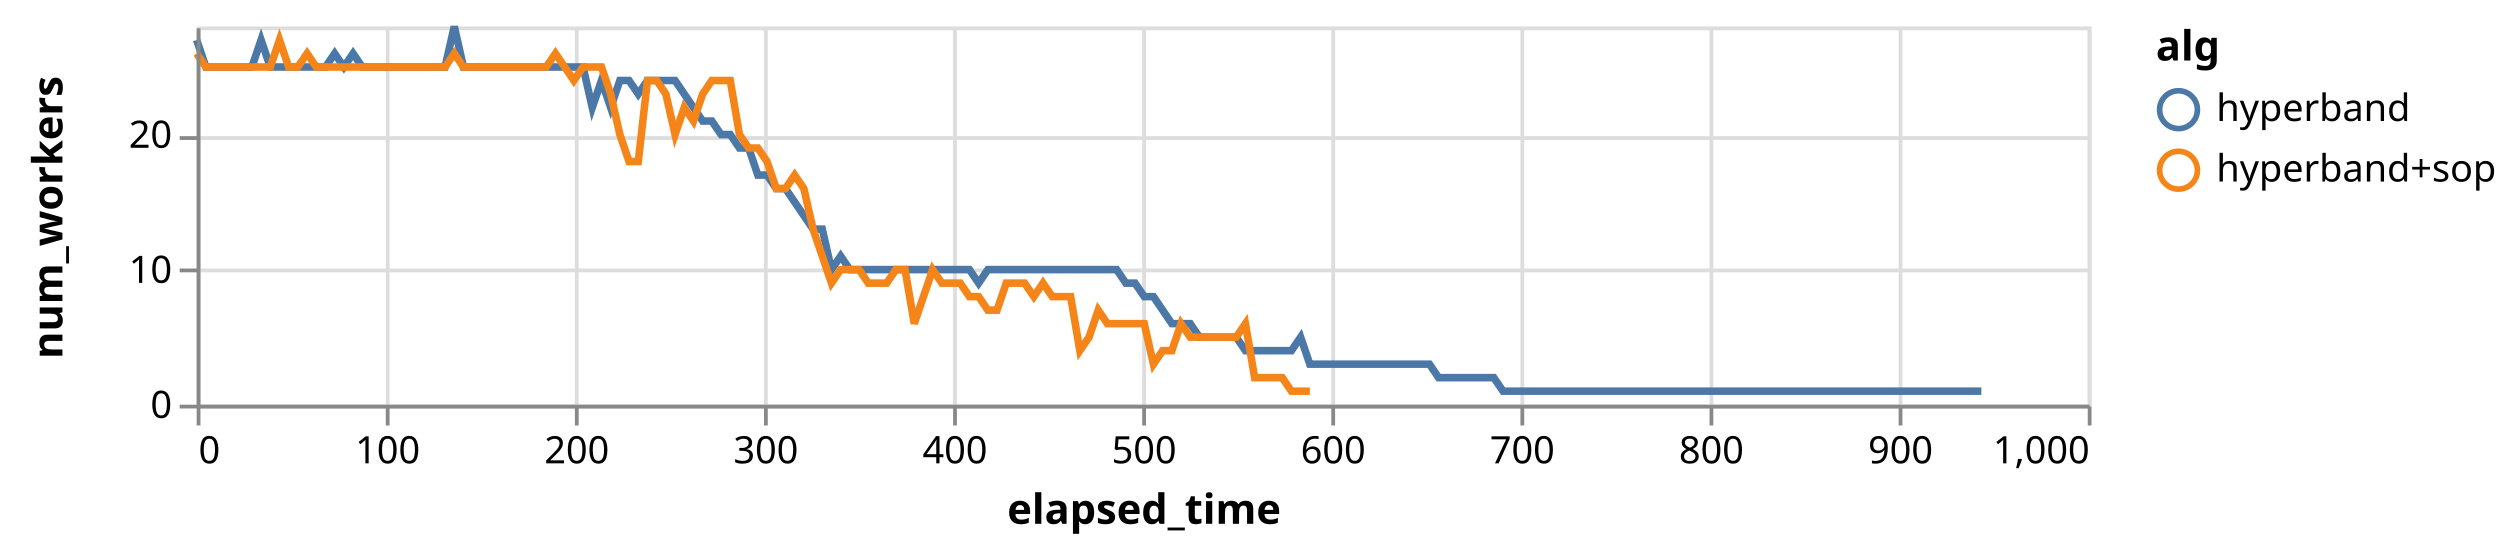
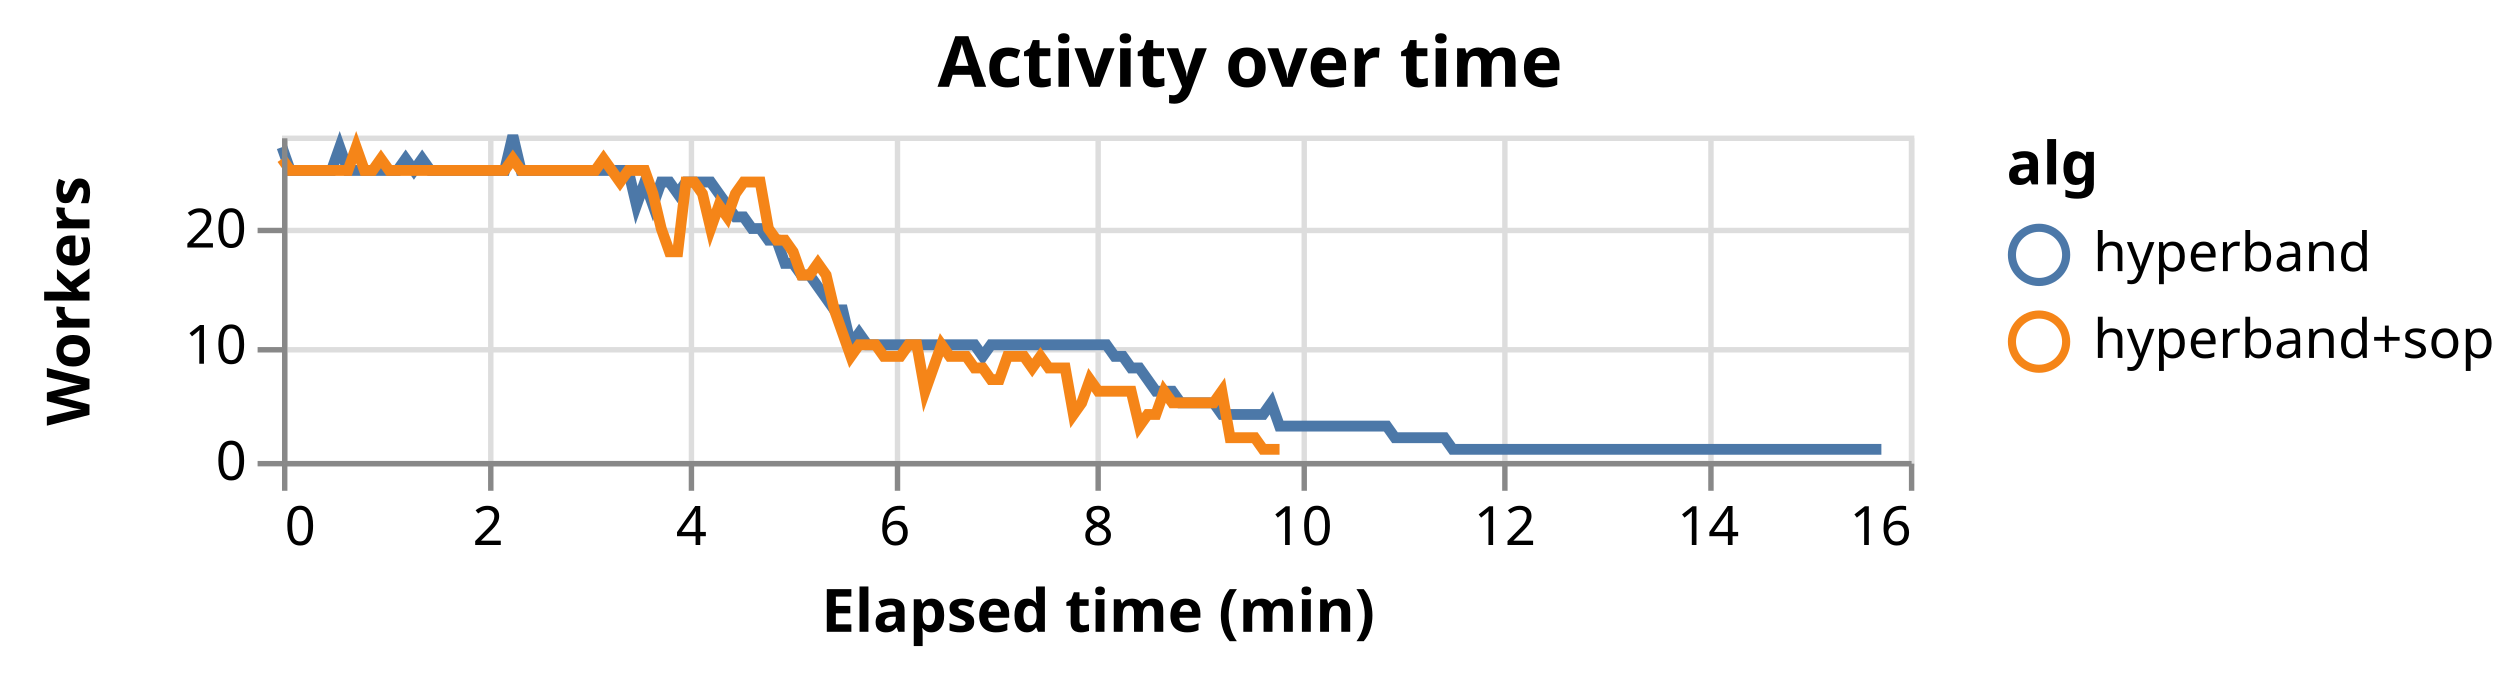
- <svg xmlns="http://www.w3.org/2000/svg" class="marks" width="661" height="147" viewBox="0 0 661 147" version="1.1">
-   <g transform="translate(52,7)">
+ <svg xmlns="http://www.w3.org/2000/svg" class="marks" width="461" height="125" viewBox="0 0 461 125" version="1.1">
+   <g transform="translate(52,25)">
    <g class="mark-group role-frame root">
      <g transform="translate(0,0)">
-         <path class="background" d="M0.5,0.5h500v100h-500Z" style="fill: none; stroke: #ddd;" />
+         <path class="background" d="M0.5,0.5h300v60h-300Z" style="fill: none; stroke: #ddd;" />
        <g>
          <g class="mark-group role-axis">
-             <g transform="translate(0.5,100.5)">
+             <g transform="translate(0.5,60.5)">
              <path class="background" d="M0,0h0v0h0Z" style="pointer-events: none; fill: none;" />
              <g>
                <g class="mark-rule role-axis-grid" style="pointer-events: none;">
-                   <line transform="translate(0,-100)" x2="0" y2="100" style="fill: none; stroke: #ddd; stroke-width: 1; opacity: 1;" />
-                   <line transform="translate(50,-100)" x2="0" y2="100" style="fill: none; stroke: #ddd; stroke-width: 1; opacity: 1;" />
-                   <line transform="translate(100,-100)" x2="0" y2="100" style="fill: none; stroke: #ddd; stroke-width: 1; opacity: 1;" />
-                   <line transform="translate(150,-100)" x2="0" y2="100" style="fill: none; stroke: #ddd; stroke-width: 1; opacity: 1;" />
-                   <line transform="translate(200,-100)" x2="0" y2="100" style="fill: none; stroke: #ddd; stroke-width: 1; opacity: 1;" />
-                   <line transform="translate(250,-100)" x2="0" y2="100" style="fill: none; stroke: #ddd; stroke-width: 1; opacity: 1;" />
-                   <line transform="translate(300,-100)" x2="0" y2="100" style="fill: none; stroke: #ddd; stroke-width: 1; opacity: 1;" />
-                   <line transform="translate(350,-100)" x2="0" y2="100" style="fill: none; stroke: #ddd; stroke-width: 1; opacity: 1;" />
-                   <line transform="translate(400,-100)" x2="0" y2="100" style="fill: none; stroke: #ddd; stroke-width: 1; opacity: 1;" />
-                   <line transform="translate(450,-100)" x2="0" y2="100" style="fill: none; stroke: #ddd; stroke-width: 1; opacity: 1;" />
-                   <line transform="translate(500,-100)" x2="0" y2="100" style="fill: none; stroke: #ddd; stroke-width: 1; opacity: 1;" />
+                   <line transform="translate(0,-60)" x2="0" y2="60" style="fill: none; stroke: #ddd; stroke-width: 1; opacity: 1;" />
+                   <line transform="translate(38,-60)" x2="0" y2="60" style="fill: none; stroke: #ddd; stroke-width: 1; opacity: 1;" />
+                   <line transform="translate(75,-60)" x2="0" y2="60" style="fill: none; stroke: #ddd; stroke-width: 1; opacity: 1;" />
+                   <line transform="translate(113,-60)" x2="0" y2="60" style="fill: none; stroke: #ddd; stroke-width: 1; opacity: 1;" />
+                   <line transform="translate(150,-60)" x2="0" y2="60" style="fill: none; stroke: #ddd; stroke-width: 1; opacity: 1;" />
+                   <line transform="translate(188,-60)" x2="0" y2="60" style="fill: none; stroke: #ddd; stroke-width: 1; opacity: 1;" />
+                   <line transform="translate(225,-60)" x2="0" y2="60" style="fill: none; stroke: #ddd; stroke-width: 1; opacity: 1;" />
+                   <line transform="translate(263,-60)" x2="0" y2="60" style="fill: none; stroke: #ddd; stroke-width: 1; opacity: 1;" />
+                   <line transform="translate(300,-60)" x2="0" y2="60" style="fill: none; stroke: #ddd; stroke-width: 1; opacity: 1;" />
                </g>
              </g>
            </g>
          </g>
          <g class="mark-group role-axis">
            <g transform="translate(0.5,0.5)">
              <path class="background" d="M0,0h0v0h0Z" style="pointer-events: none; fill: none;" />
              <g>
                <g class="mark-rule role-axis-grid" style="pointer-events: none;">
-                   <line transform="translate(0,100)" x2="500" y2="0" style="fill: none; stroke: #ddd; stroke-width: 1; opacity: 1;" />
-                   <line transform="translate(0,64)" x2="500" y2="0" style="fill: none; stroke: #ddd; stroke-width: 1; opacity: 1;" />
-                   <line transform="translate(0,29)" x2="500" y2="0" style="fill: none; stroke: #ddd; stroke-width: 1; opacity: 1;" />
+                   <line transform="translate(0,60)" x2="300" y2="0" style="fill: none; stroke: #ddd; stroke-width: 1; opacity: 1;" />
+                   <line transform="translate(0,39)" x2="300" y2="0" style="fill: none; stroke: #ddd; stroke-width: 1; opacity: 1;" />
+                   <line transform="translate(0,17)" x2="300" y2="0" style="fill: none; stroke: #ddd; stroke-width: 1; opacity: 1;" />
                </g>
              </g>
            </g>
          </g>
          <g class="mark-group role-scope pathgroup">
            <g transform="translate(0,0)">
-               <path class="background" d="M0,0h500v100h-500Z" style="fill: none;" />
+               <path class="background" d="M0,0h300v60h-300Z" style="fill: none;" />
              <g>
                <g class="mark-line role-mark marks">
-                   <path d="M471.882,96.429L469.45,96.429L467.018,96.429L464.585,96.429L462.153,96.429L459.721,96.429L457.288,96.429L454.856,96.429L452.423,96.429L449.991,96.429L447.559,96.429L445.126,96.429L442.694,96.429L440.261,96.429L437.829,96.429L435.397,96.429L432.964,96.429L430.532,96.429L428.1,96.429L425.667,96.429L423.235,96.429L420.802,96.429L418.37,96.429L415.938,96.429L413.505,96.429L411.073,96.429L408.64,96.429L406.208,96.429L403.776,96.429L401.343,96.429L398.911,96.429L396.479,96.429L394.046,96.429L391.614,96.429L389.181,96.429L386.749,96.429L384.317,96.429L381.884,96.429L379.452,96.429L377.02,96.429L374.587,96.429L372.155,96.429L369.722,96.429L367.29,96.429L364.858,96.429L362.425,96.429L359.993,96.429L357.56,96.429L355.128,96.429L352.696,96.429L350.263,96.429L347.831,96.429L345.399,96.429L342.966,92.857L340.534,92.857L338.101,92.857L335.669,92.857L333.237,92.857L330.804,92.857L328.372,92.857L325.939,89.286L323.507,89.286L321.075,89.286L318.642,89.286L316.21,89.286L313.778,89.286L311.345,89.286L308.913,89.286L306.48,89.286L304.048,89.286L301.616,89.286L299.183,89.286L296.751,89.286L294.318,89.286L291.886,82.143L289.454,85.714L287.021,85.714L284.589,85.714L282.157,85.714L279.724,85.714L277.292,85.714L274.859,82.143L272.427,82.143L269.995,82.143L267.562,82.143L265.13,82.143L262.697,78.571L260.265,78.571L257.833,78.571L255.4,75L252.968,71.429L250.536,71.429L248.103,67.857L245.671,67.857L243.238,64.286L240.806,64.286L238.374,64.286L235.941,64.286L233.509,64.286L231.076,64.286L228.644,64.286L226.212,64.286L223.779,64.286L221.347,64.286L218.915,64.286L216.482,64.286L214.05,64.286L211.617,64.286L209.185,64.286L206.753,67.857L204.32,64.286L201.888,64.286L199.455,64.286L197.023,64.286L194.591,64.286L192.158,64.286L189.726,64.286L187.294,64.286L184.861,64.286L182.429,64.286L179.996,64.286L177.564,64.286L175.132,64.286L172.699,64.286L170.267,60.714L167.834,64.286L165.402,53.571L162.97,53.571L160.537,50L158.105,46.429L155.673,42.857L153.24,42.857L150.808,39.286L148.375,39.286L145.943,32.143L143.511,32.143L141.078,28.571L138.646,28.571L136.213,25L133.781,25L131.349,21.429L128.916,17.857L126.484,14.286L124.052,14.286L121.619,14.286L119.187,14.286L116.754,17.857L114.322,14.286L111.89,14.286L109.457,21.429L107.025,14.286L104.593,21.429L102.16,10.714L99.728,10.714L97.295,10.714L94.863,10.714L92.431,10.714L89.998,10.714L87.566,10.714L85.133,10.714L82.701,10.714L80.269,10.714L77.836,10.714L75.404,10.714L72.972,10.714L70.539,10.714L68.107,0L65.674,10.714L63.242,10.714L60.81,10.714L58.377,10.714L55.945,10.714L53.512,10.714L51.08,10.714L48.648,10.714L46.215,10.714L43.783,10.714L41.351,7.143L38.918,10.714L36.486,7.143L34.053,10.714L31.621,10.714L29.189,10.714L26.756,10.714L24.324,10.714L21.891,10.714L19.459,10.714L17.027,3.571L14.594,10.714L12.162,10.714L9.73,10.714L7.297,10.714L4.865,10.714L2.432,10.714L0,3.571" style="fill: none; stroke: #4c78a8; stroke-width: 2;" />
+                   <path d="M294.927,57.857L293.406,57.857L291.886,57.857L290.366,57.857L288.846,57.857L287.325,57.857L285.805,57.857L284.285,57.857L282.765,57.857L281.244,57.857L279.724,57.857L278.204,57.857L276.684,57.857L275.163,57.857L273.643,57.857L272.123,57.857L270.603,57.857L269.082,57.857L267.562,57.857L266.042,57.857L264.522,57.857L263.002,57.857L261.481,57.857L259.961,57.857L258.441,57.857L256.921,57.857L255.4,57.857L253.88,57.857L252.36,57.857L250.84,57.857L249.319,57.857L247.799,57.857L246.279,57.857L244.759,57.857L243.238,57.857L241.718,57.857L240.198,57.857L238.678,57.857L237.157,57.857L235.637,57.857L234.117,57.857L232.597,57.857L231.076,57.857L229.556,57.857L228.036,57.857L226.516,57.857L224.996,57.857L223.475,57.857L221.955,57.857L220.435,57.857L218.915,57.857L217.394,57.857L215.874,57.857L214.354,55.714L212.834,55.714L211.313,55.714L209.793,55.714L208.273,55.714L206.753,55.714L205.232,55.714L203.712,53.571L202.192,53.571L200.672,53.571L199.151,53.571L197.631,53.571L196.111,53.571L194.591,53.571L193.07,53.571L191.55,53.571L190.03,53.571L188.51,53.571L186.99,53.571L185.469,53.571L183.949,53.571L182.429,49.286L180.909,51.429L179.388,51.429L177.868,51.429L176.348,51.429L174.828,51.429L173.307,51.429L171.787,49.286L170.267,49.286L168.747,49.286L167.226,49.286L165.706,49.286L164.186,47.143L162.666,47.143L161.145,47.143L159.625,45L158.105,42.857L156.585,42.857L155.064,40.714L153.544,40.714L152.024,38.571L150.504,38.571L148.984,38.571L147.463,38.571L145.943,38.571L144.423,38.571L142.903,38.571L141.382,38.571L139.862,38.571L138.342,38.571L136.822,38.571L135.301,38.571L133.781,38.571L132.261,38.571L130.741,38.571L129.22,40.714L127.7,38.571L126.18,38.571L124.66,38.571L123.139,38.571L121.619,38.571L120.099,38.571L118.579,38.571L117.058,38.571L115.538,38.571L114.018,38.571L112.498,38.571L110.978,38.571L109.457,38.571L107.937,38.571L106.417,36.429L104.897,38.571L103.376,32.143L101.856,32.143L100.336,30L98.816,27.857L97.295,25.714L95.775,25.714L94.255,23.571L92.735,23.571L91.214,19.286L89.694,19.286L88.174,17.143L86.654,17.143L85.133,15L83.613,15L82.093,12.857L80.573,10.714L79.052,8.571L77.532,8.571L76.012,8.571L74.492,8.571L72.972,10.714L71.451,8.571L69.931,8.571L68.411,12.857L66.891,8.571L65.37,12.857L63.85,6.429L62.33,6.429L60.81,6.429L59.289,6.429L57.769,6.429L56.249,6.429L54.729,6.429L53.208,6.429L51.688,6.429L50.168,6.429L48.648,6.429L47.127,6.429L45.607,6.429L44.087,6.429L42.567,0L41.046,6.429L39.526,6.429L38.006,6.429L36.486,6.429L34.966,6.429L33.445,6.429L31.925,6.429L30.405,6.429L28.885,6.429L27.364,6.429L25.844,4.286L24.324,6.429L22.804,4.286L21.283,6.429L19.763,6.429L18.243,6.429L16.723,6.429L15.202,6.429L13.682,6.429L12.162,6.429L10.642,2.143L9.121,6.429L7.601,6.429L6.081,6.429L4.561,6.429L3.04,6.429L1.52,6.429L0,2.143" style="fill: none; stroke: #4c78a8; stroke-width: 2;" />
                </g>
              </g>
            </g>
            <g transform="translate(0,0)">
-               <path class="background" d="M0,0h500v100h-500Z" style="fill: none;" />
+               <path class="background" d="M0,0h300v60h-300Z" style="fill: none;" />
              <g>
                <g class="mark-line role-mark marks">
-                   <path d="M294.318,96.429L291.886,96.429L289.454,96.429L287.021,92.857L284.589,92.857L282.157,92.857L279.724,92.857L277.292,78.571L274.859,82.143L272.427,82.143L269.995,82.143L267.562,82.143L265.13,82.143L262.697,82.143L260.265,78.571L257.833,85.714L255.4,85.714L252.968,89.286L250.536,78.571L248.103,78.571L245.671,78.571L243.238,78.571L240.806,78.571L238.374,75L235.941,82.143L233.509,85.714L231.076,71.429L228.644,71.429L226.212,71.429L223.779,67.857L221.347,71.429L218.915,67.857L216.482,67.857L214.05,67.857L211.617,75L209.185,75L206.753,71.429L204.32,71.429L201.888,67.857L199.455,67.857L197.023,67.857L194.591,64.286L192.158,71.429L189.726,78.571L187.294,64.286L184.861,64.286L182.429,67.857L179.996,67.857L177.564,67.857L175.132,64.286L172.699,64.286L170.267,64.286L167.834,67.857L165.402,60.714L162.97,53.571L160.537,42.857L158.105,39.286L155.673,42.857L153.24,42.857L150.808,35.714L148.375,32.143L145.943,32.143L143.511,28.571L141.078,14.286L138.646,14.286L136.213,14.286L133.781,17.857L131.349,25L128.916,21.429L126.484,28.571L124.052,17.857L121.619,14.286L119.187,14.286L116.754,35.714L114.322,35.714L111.89,28.571L109.457,17.857L107.025,10.714L104.593,10.714L102.16,10.714L99.728,14.286L97.295,10.714L94.863,7.143L92.431,10.714L89.998,10.714L87.566,10.714L85.133,10.714L82.701,10.714L80.269,10.714L77.836,10.714L75.404,10.714L72.972,10.714L70.539,10.714L68.107,7.143L65.674,10.714L63.242,10.714L60.81,10.714L58.377,10.714L55.945,10.714L53.512,10.714L51.08,10.714L48.648,10.714L46.215,10.714L43.783,10.714L41.351,10.714L38.918,10.714L36.486,10.714L34.053,10.714L31.621,10.714L29.189,7.143L26.756,10.714L24.324,10.714L21.891,3.571L19.459,10.714L17.027,10.714L14.594,10.714L12.162,10.714L9.73,10.714L7.297,10.714L4.865,10.714L2.432,10.714L0,7.143" style="fill: none; stroke: #f58518; stroke-width: 2;" />
+                   <path d="M183.949,57.857L182.429,57.857L180.909,57.857L179.388,55.714L177.868,55.714L176.348,55.714L174.828,55.714L173.307,47.143L171.787,49.286L170.267,49.286L168.747,49.286L167.226,49.286L165.706,49.286L164.186,49.286L162.666,47.143L161.145,51.429L159.625,51.429L158.105,53.571L156.585,47.143L155.064,47.143L153.544,47.143L152.024,47.143L150.504,47.143L148.984,45L147.463,49.286L145.943,51.429L144.423,42.857L142.903,42.857L141.382,42.857L139.862,40.714L138.342,42.857L136.822,40.714L135.301,40.714L133.781,40.714L132.261,45L130.741,45L129.22,42.857L127.7,42.857L126.18,40.714L124.66,40.714L123.139,40.714L121.619,38.571L120.099,42.857L118.579,47.143L117.058,38.571L115.538,38.571L114.018,40.714L112.498,40.714L110.978,40.714L109.457,38.571L107.937,38.571L106.417,38.571L104.897,40.714L103.376,36.429L101.856,32.143L100.336,25.714L98.816,23.571L97.295,25.714L95.775,25.714L94.255,21.429L92.735,19.286L91.214,19.286L89.694,17.143L88.174,8.571L86.654,8.571L85.133,8.571L83.613,10.714L82.093,15L80.573,12.857L79.052,17.143L77.532,10.714L76.012,8.571L74.492,8.571L72.972,21.429L71.451,21.429L69.931,17.143L68.411,10.714L66.891,6.429L65.37,6.429L63.85,6.429L62.33,8.571L60.81,6.429L59.289,4.286L57.769,6.429L56.249,6.429L54.729,6.429L53.208,6.429L51.688,6.429L50.168,6.429L48.648,6.429L47.127,6.429L45.607,6.429L44.087,6.429L42.567,4.286L41.046,6.429L39.526,6.429L38.006,6.429L36.486,6.429L34.966,6.429L33.445,6.429L31.925,6.429L30.405,6.429L28.885,6.429L27.364,6.429L25.844,6.429L24.324,6.429L22.804,6.429L21.283,6.429L19.763,6.429L18.243,4.286L16.723,6.429L15.202,6.429L13.682,2.143L12.162,6.429L10.642,6.429L9.121,6.429L7.601,6.429L6.081,6.429L4.561,6.429L3.04,6.429L1.52,6.429L0,4.286" style="fill: none; stroke: #f58518; stroke-width: 2;" />
                </g>
              </g>
            </g>
          </g>
          <g class="mark-group role-legend">
-             <g transform="translate(518,0)">
+             <g transform="translate(318,0)">
              <path class="background" d="M0,0h86v45h-86Z" style="pointer-events: none; fill: none;" />
              <g>
                <g class="mark-group role-legend-entry">
                  <g transform="translate(0,16)">
                    <path class="background" d="M0,0h0v0h0Z" style="pointer-events: none; fill: none;" />
                    <g>
                      <g class="mark-group role-scope">
                        <g transform="translate(0,0)">
                          <path class="background" d="M0,0h85.933v12.5h-85.933Z" style="pointer-events: none; fill: none; opacity: 1;" />
                          <g>
                            <g class="mark-symbol role-legend-symbol" style="pointer-events: none;">
                              <path transform="translate(6,6)" d="M5,0A5,5,0,1,1,-5,0A5,5,0,1,1,5,0" style="fill: none; stroke: #4c78a8; stroke-width: 1.5; opacity: 1;" />
                            </g>
                            <g class="mark-text role-legend-label" style="pointer-events: none;">
                              <text text-anchor="start" transform="translate(16,9)" style="font-family: sans-serif; font-size: 10px; fill: #000; opacity: 1;">hyperband</text>
                            </g>
                          </g>
                        </g>
                        <g transform="translate(0,16)">
                          <path class="background" d="M0,0h85.933v12.5h-85.933Z" style="pointer-events: none; fill: none; opacity: 1;" />
                          <g>
                            <g class="mark-symbol role-legend-symbol" style="pointer-events: none;">
                              <path transform="translate(6,6)" d="M5,0A5,5,0,1,1,-5,0A5,5,0,1,1,5,0" style="fill: none; stroke: #f58518; stroke-width: 1.5; opacity: 1;" />
                            </g>
                            <g class="mark-text role-legend-label" style="pointer-events: none;">
                              <text text-anchor="start" transform="translate(16,9)" style="font-family: sans-serif; font-size: 10px; fill: #000; opacity: 1;">hyperband+sop</text>
                            </g>
                          </g>
                        </g>
                      </g>
                    </g>
                  </g>
                </g>
                <g class="mark-text role-legend-title" style="pointer-events: none;">
                  <text text-anchor="start" transform="translate(0,9)" style="font-family: sans-serif; font-size: 11px; font-weight: bold; fill: #000; opacity: 1;">alg</text>
                </g>
              </g>
            </g>
          </g>
+           <g class="mark-text role-title" style="pointer-events: none;">
+             <text text-anchor="middle" transform="translate(178.5,-9)" style="font-family: sans-serif; font-size: 13px; font-weight: bold; fill: #000; opacity: 1;">Activity over time</text>
+           </g>
          <g class="mark-group role-axis">
-             <g transform="translate(0.5,100.5)">
+             <g transform="translate(0.5,60.5)">
              <path class="background" d="M0,0h0v0h0Z" style="pointer-events: none; fill: none;" />
              <g>
                <g class="mark-rule role-axis-tick" style="pointer-events: none;">
                  <line transform="translate(0,0)" x2="0" y2="5" style="fill: none; stroke: #888; stroke-width: 1; opacity: 1;" />
-                   <line transform="translate(50,0)" x2="0" y2="5" style="fill: none; stroke: #888; stroke-width: 1; opacity: 1;" />
-                   <line transform="translate(100,0)" x2="0" y2="5" style="fill: none; stroke: #888; stroke-width: 1; opacity: 1;" />
+                   <line transform="translate(38,0)" x2="0" y2="5" style="fill: none; stroke: #888; stroke-width: 1; opacity: 1;" />
+                   <line transform="translate(75,0)" x2="0" y2="5" style="fill: none; stroke: #888; stroke-width: 1; opacity: 1;" />
+                   <line transform="translate(113,0)" x2="0" y2="5" style="fill: none; stroke: #888; stroke-width: 1; opacity: 1;" />
                  <line transform="translate(150,0)" x2="0" y2="5" style="fill: none; stroke: #888; stroke-width: 1; opacity: 1;" />
-                   <line transform="translate(200,0)" x2="0" y2="5" style="fill: none; stroke: #888; stroke-width: 1; opacity: 1;" />
-                   <line transform="translate(250,0)" x2="0" y2="5" style="fill: none; stroke: #888; stroke-width: 1; opacity: 1;" />
+                   <line transform="translate(188,0)" x2="0" y2="5" style="fill: none; stroke: #888; stroke-width: 1; opacity: 1;" />
+                   <line transform="translate(225,0)" x2="0" y2="5" style="fill: none; stroke: #888; stroke-width: 1; opacity: 1;" />
+                   <line transform="translate(263,0)" x2="0" y2="5" style="fill: none; stroke: #888; stroke-width: 1; opacity: 1;" />
                  <line transform="translate(300,0)" x2="0" y2="5" style="fill: none; stroke: #888; stroke-width: 1; opacity: 1;" />
-                   <line transform="translate(350,0)" x2="0" y2="5" style="fill: none; stroke: #888; stroke-width: 1; opacity: 1;" />
-                   <line transform="translate(400,0)" x2="0" y2="5" style="fill: none; stroke: #888; stroke-width: 1; opacity: 1;" />
-                   <line transform="translate(450,0)" x2="0" y2="5" style="fill: none; stroke: #888; stroke-width: 1; opacity: 1;" />
-                   <line transform="translate(500,0)" x2="0" y2="5" style="fill: none; stroke: #888; stroke-width: 1; opacity: 1;" />
                </g>
                <g class="mark-text role-axis-label" style="pointer-events: none;">
                  <text text-anchor="start" transform="translate(0,15)" style="font-family: sans-serif; font-size: 10px; fill: #000; opacity: 1;">0</text>
-                   <text text-anchor="middle" transform="translate(50,15)" style="font-family: sans-serif; font-size: 10px; fill: #000; opacity: 1;">100</text>
-                   <text text-anchor="middle" transform="translate(100,15)" style="font-family: sans-serif; font-size: 10px; fill: #000; opacity: 1;">200</text>
-                   <text text-anchor="middle" transform="translate(150,15)" style="font-family: sans-serif; font-size: 10px; fill: #000; opacity: 1;">300</text>
-                   <text text-anchor="middle" transform="translate(200,15)" style="font-family: sans-serif; font-size: 10px; fill: #000; opacity: 1;">400</text>
-                   <text text-anchor="middle" transform="translate(250,15)" style="font-family: sans-serif; font-size: 10px; fill: #000; opacity: 1;">500</text>
-                   <text text-anchor="middle" transform="translate(300,15)" style="font-family: sans-serif; font-size: 10px; fill: #000; opacity: 1;">600</text>
-                   <text text-anchor="middle" transform="translate(350,15)" style="font-family: sans-serif; font-size: 10px; fill: #000; opacity: 1;">700</text>
-                   <text text-anchor="middle" transform="translate(400,15)" style="font-family: sans-serif; font-size: 10px; fill: #000; opacity: 1;">800</text>
-                   <text text-anchor="middle" transform="translate(450,15)" style="font-family: sans-serif; font-size: 10px; fill: #000; opacity: 1;">900</text>
-                   <text text-anchor="end" transform="translate(500,15)" style="font-family: sans-serif; font-size: 10px; fill: #000; opacity: 1;">1,000</text>
+                   <text text-anchor="middle" transform="translate(37.5,15)" style="font-family: sans-serif; font-size: 10px; fill: #000; opacity: 1;">2</text>
+                   <text text-anchor="middle" transform="translate(75,15)" style="font-family: sans-serif; font-size: 10px; fill: #000; opacity: 1;">4</text>
+                   <text text-anchor="middle" transform="translate(112.5,15)" style="font-family: sans-serif; font-size: 10px; fill: #000; opacity: 1;">6</text>
+                   <text text-anchor="middle" transform="translate(150,15)" style="font-family: sans-serif; font-size: 10px; fill: #000; opacity: 1;">8</text>
+                   <text text-anchor="middle" transform="translate(187.5,15)" style="font-family: sans-serif; font-size: 10px; fill: #000; opacity: 1;">10</text>
+                   <text text-anchor="middle" transform="translate(225,15)" style="font-family: sans-serif; font-size: 10px; fill: #000; opacity: 1;">12</text>
+                   <text text-anchor="middle" transform="translate(262.5,15)" style="font-family: sans-serif; font-size: 10px; fill: #000; opacity: 1;">14</text>
+                   <text text-anchor="end" transform="translate(300,15)" style="font-family: sans-serif; font-size: 10px; fill: #000; opacity: 1;">16</text>
                </g>
                <g class="mark-rule role-axis-domain" style="pointer-events: none;">
-                   <line transform="translate(0,0)" x2="500" y2="0" style="fill: none; stroke: #888; stroke-width: 1; opacity: 1;" />
+                   <line transform="translate(0,0)" x2="300" y2="0" style="fill: none; stroke: #888; stroke-width: 1; opacity: 1;" />
                </g>
                <g class="mark-text role-axis-title" style="pointer-events: none;">
-                   <text text-anchor="middle" transform="translate(250,31)" style="font-family: sans-serif; font-size: 11px; font-weight: bold; fill: #000; opacity: 1;">elapsed_time</text>
+                   <text text-anchor="middle" transform="translate(150,31)" style="font-family: sans-serif; font-size: 11px; font-weight: bold; fill: #000; opacity: 1;">Elapsed time (min)</text>
                </g>
              </g>
            </g>
          </g>
          <g class="mark-group role-axis">
            <g transform="translate(0.5,0.5)">
              <path class="background" d="M0,0h0v0h0Z" style="pointer-events: none; fill: none;" />
              <g>
                <g class="mark-rule role-axis-tick" style="pointer-events: none;">
-                   <line transform="translate(0,100)" x2="-5" y2="0" style="fill: none; stroke: #888; stroke-width: 1; opacity: 1;" />
-                   <line transform="translate(0,64)" x2="-5" y2="0" style="fill: none; stroke: #888; stroke-width: 1; opacity: 1;" />
-                   <line transform="translate(0,29)" x2="-5" y2="0" style="fill: none; stroke: #888; stroke-width: 1; opacity: 1;" />
+                   <line transform="translate(0,60)" x2="-5" y2="0" style="fill: none; stroke: #888; stroke-width: 1; opacity: 1;" />
+                   <line transform="translate(0,39)" x2="-5" y2="0" style="fill: none; stroke: #888; stroke-width: 1; opacity: 1;" />
+                   <line transform="translate(0,17)" x2="-5" y2="0" style="fill: none; stroke: #888; stroke-width: 1; opacity: 1;" />
                </g>
                <g class="mark-text role-axis-label" style="pointer-events: none;">
-                   <text text-anchor="end" transform="translate(-7,103)" style="font-family: sans-serif; font-size: 10px; fill: #000; opacity: 1;">0</text>
-                   <text text-anchor="end" transform="translate(-7,67.28571)" style="font-family: sans-serif; font-size: 10px; fill: #000; opacity: 1;">10</text>
-                   <text text-anchor="end" transform="translate(-7,31.57143)" style="font-family: sans-serif; font-size: 10px; fill: #000; opacity: 1;">20</text>
+                   <text text-anchor="end" transform="translate(-7,63)" style="font-family: sans-serif; font-size: 10px; fill: #000; opacity: 1;">0</text>
+                   <text text-anchor="end" transform="translate(-7,41.57143)" style="font-family: sans-serif; font-size: 10px; fill: #000; opacity: 1;">10</text>
+                   <text text-anchor="end" transform="translate(-7,20.14286)" style="font-family: sans-serif; font-size: 10px; fill: #000; opacity: 1;">20</text>
                </g>
                <g class="mark-rule role-axis-domain" style="pointer-events: none;">
-                   <line transform="translate(0,100)" x2="0" y2="-100" style="fill: none; stroke: #888; stroke-width: 1; opacity: 1;" />
+                   <line transform="translate(0,60)" x2="0" y2="-60" style="fill: none; stroke: #888; stroke-width: 1; opacity: 1;" />
                </g>
                <g class="mark-text role-axis-title" style="pointer-events: none;">
-                   <text text-anchor="middle" transform="translate(-34,50) rotate(-90) translate(0,-2)" style="font-family: sans-serif; font-size: 11px; font-weight: bold; fill: #000; opacity: 1;">num_workers</text>
+                   <text text-anchor="middle" transform="translate(-34,30) rotate(-90) translate(0,-2)" style="font-family: sans-serif; font-size: 11px; font-weight: bold; fill: #000; opacity: 1;">Workers</text>
                </g>
              </g>
            </g>
          </g>
        </g>
      </g>
    </g>
  </g>
</svg>
